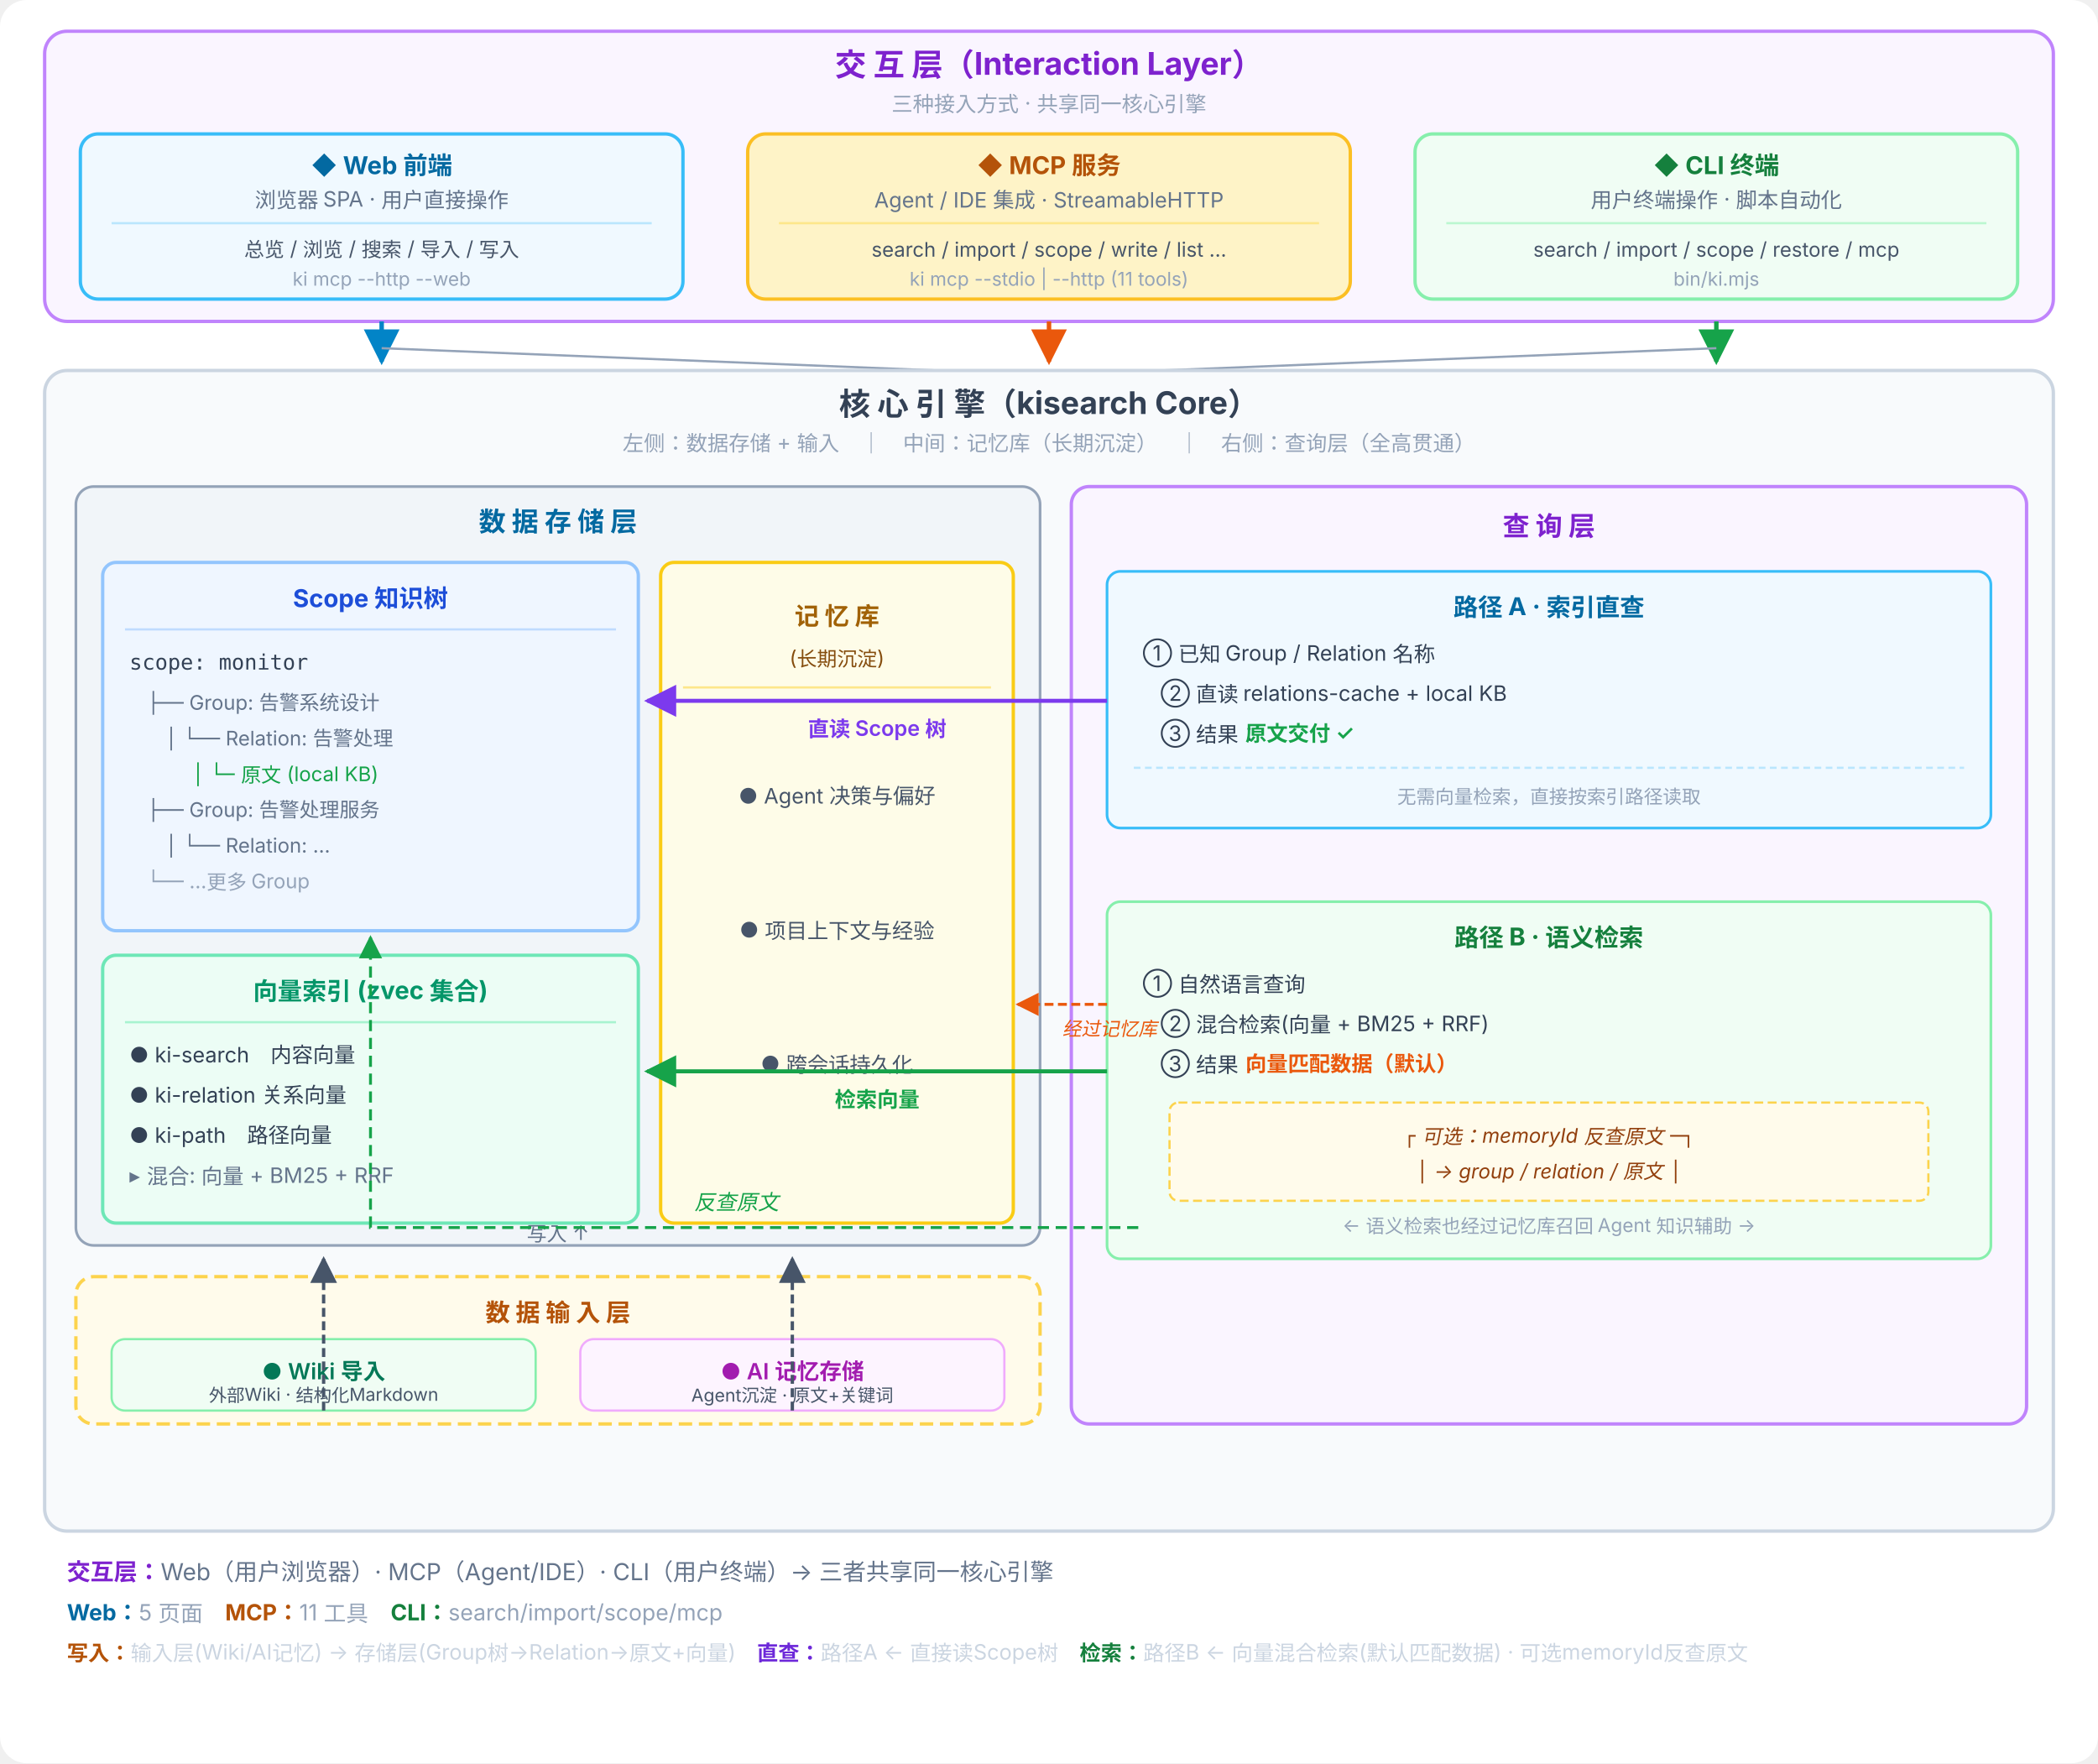
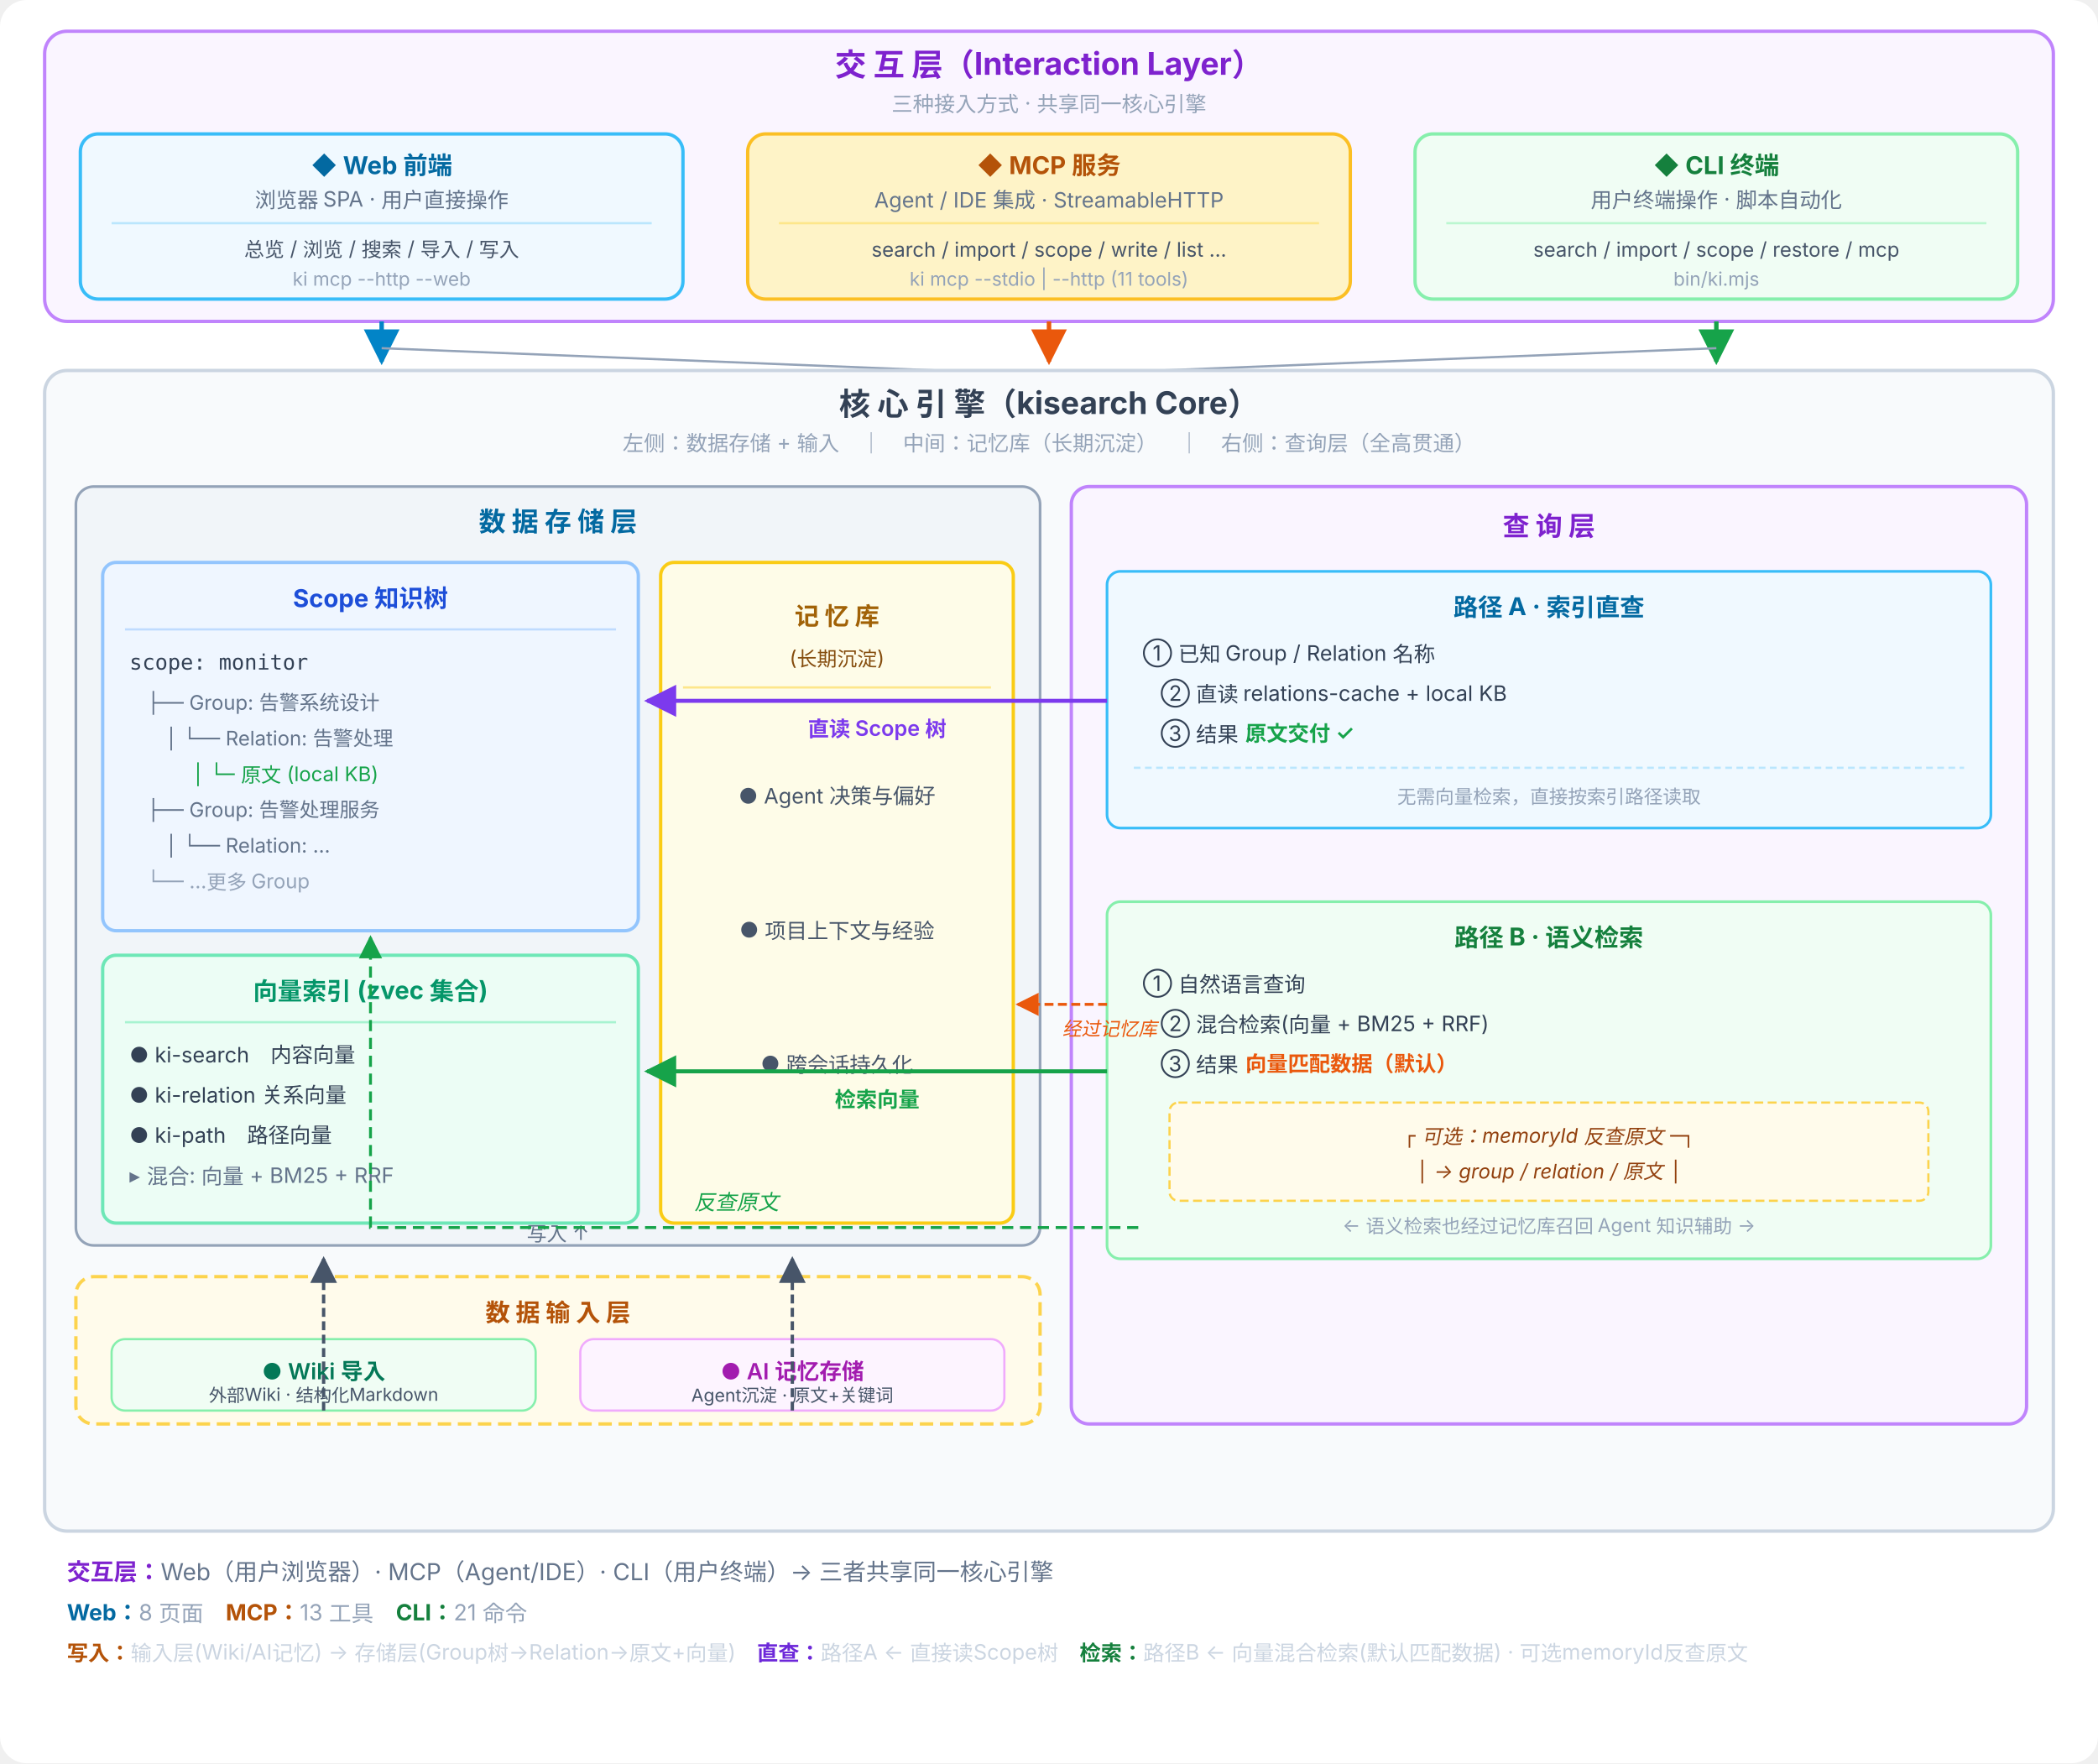
<svg xmlns="http://www.w3.org/2000/svg" viewBox="0 0 940 790" font-family="-apple-system, 'PingFang SC', 'Microsoft YaHei', sans-serif">
  <defs>
    <marker id="ar" viewBox="0 0 10 10" refX="9" refY="5" markerWidth="8" markerHeight="8" orient="auto-start-reverse">
      <path d="M 0 0 L 10 5 L 0 10 z" fill="#475569" />
    </marker>
    <marker id="ab" viewBox="0 0 10 10" refX="9" refY="5" markerWidth="8" markerHeight="8" orient="auto-start-reverse">
      <path d="M 0 0 L 10 5 L 0 10 z" fill="#2563eb" />
    </marker>
    <marker id="ag" viewBox="0 0 10 10" refX="9" refY="5" markerWidth="8" markerHeight="8" orient="auto-start-reverse">
      <path d="M 0 0 L 10 5 L 0 10 z" fill="#16a34a" />
    </marker>
    <marker id="ap" viewBox="0 0 10 10" refX="9" refY="5" markerWidth="8" markerHeight="8" orient="auto-start-reverse">
      <path d="M 0 0 L 10 5 L 0 10 z" fill="#7c3aed" />
    </marker>
    <marker id="ac" viewBox="0 0 10 10" refX="9" refY="5" markerWidth="8" markerHeight="8" orient="auto-start-reverse">
      <path d="M 0 0 L 10 5 L 0 10 z" fill="#0284c7" />
    </marker>
    <marker id="ao" viewBox="0 0 10 10" refX="9" refY="5" markerWidth="8" markerHeight="8" orient="auto-start-reverse">
      <path d="M 0 0 L 10 5 L 0 10 z" fill="#ea580c" />
    </marker>
  </defs>
  <rect width="940" height="790" fill="#ffffff" rx="12" />
  <rect x="20" y="14" width="900" height="130" rx="10" fill="#faf5ff" stroke="#c084fc" stroke-width="1.5" />
  <text x="470" y="34" text-anchor="middle" font-size="14" font-weight="700" fill="#7e22ce">交 互 层（Interaction Layer）</text>
  <text x="470" y="50" text-anchor="middle" font-size="9.5" fill="#94a3b8">三种接入方式 · 共享同一核心引擎</text>
  <rect x="36" y="60" width="270" height="74" rx="8" fill="#f0f9ff" stroke="#38bdf8" stroke-width="1.5" />
  <text x="171" y="78" text-anchor="middle" font-size="11" font-weight="700" fill="#0369a1">◆ Web 前端</text>
  <text x="171" y="93" text-anchor="middle" font-size="9.5" fill="#64748b">浏览器 SPA · 用户直接操作</text>
  <line x1="50" y1="100" x2="292" y2="100" stroke="#bae6fd" stroke-width="1" />
  <text x="171" y="115" text-anchor="middle" font-size="9" fill="#475569">总览 / 浏览 / 搜索 / 导入 / 写入</text>
  <text x="171" y="128" text-anchor="middle" font-size="8.5" fill="#94a3b8">ki mcp --http --web</text>
  <rect x="335" y="60" width="270" height="74" rx="8" fill="#fef3c7" stroke="#fbbf24" stroke-width="1.5" />
  <text x="470" y="78" text-anchor="middle" font-size="11" font-weight="700" fill="#b45309">◆ MCP 服务</text>
  <text x="470" y="93" text-anchor="middle" font-size="9.5" fill="#64748b">Agent / IDE 集成 · StreamableHTTP</text>
  <line x1="349" y1="100" x2="591" y2="100" stroke="#fde68a" stroke-width="1" />
  <text x="470" y="115" text-anchor="middle" font-size="9" fill="#475569">search / import / scope / write / list ...</text>
  <text x="470" y="128" text-anchor="middle" font-size="8.5" fill="#94a3b8">ki mcp --stdio | --http (11 tools)</text>
  <rect x="634" y="60" width="270" height="74" rx="8" fill="#f0fdf4" stroke="#86efac" stroke-width="1.5" />
  <text x="769" y="78" text-anchor="middle" font-size="11" font-weight="700" fill="#15803d">◆ CLI 终端</text>
  <text x="769" y="93" text-anchor="middle" font-size="9.5" fill="#64748b">用户终端操作 · 脚本自动化</text>
  <line x1="648" y1="100" x2="890" y2="100" stroke="#bbf7d0" stroke-width="1" />
  <text x="769" y="115" text-anchor="middle" font-size="9" fill="#475569">search / import / scope / restore / mcp</text>
  <text x="769" y="128" text-anchor="middle" font-size="8.5" fill="#94a3b8">bin/ki.mjs</text>
  <line x1="171" y1="144" x2="171" y2="162" stroke="#0284c7" stroke-width="2" marker-end="url(#ac)" />
  <line x1="470" y1="144" x2="470" y2="162" stroke="#ea580c" stroke-width="2" marker-end="url(#ao)" />
  <line x1="769" y1="144" x2="769" y2="162" stroke="#16a34a" stroke-width="2" marker-end="url(#ag)" />
  <line x1="171" y1="156" x2="470" y2="168" stroke="#94a3b8" stroke-width="1" />
  <line x1="769" y1="156" x2="470" y2="168" stroke="#94a3b8" stroke-width="1" />
  <rect x="20" y="166" width="900" height="520" rx="10" fill="#f8fafc" stroke="#cbd5e1" stroke-width="1.5" />
  <text x="470" y="186" text-anchor="middle" font-size="14" font-weight="700" fill="#334155">核 心 引 擎（kisearch Core）</text>
  <text x="470" y="202" text-anchor="middle" font-size="9.5" fill="#94a3b8">左侧：数据存储 + 输入　｜　中间：记忆库（长期沉淀）　｜　右侧：查询层（全高贯通）</text>
  <rect x="34" y="218" width="432" height="340" rx="8" fill="#f1f5f9" stroke="#94a3b8" stroke-width="1.2" />
  <text x="250" y="238" text-anchor="middle" font-size="12" font-weight="700" fill="#0369a1">数 据 存 储 层</text>
  <rect x="46" y="252" width="240" height="165" rx="6" fill="#eff6ff" stroke="#93c5fd" stroke-width="1.5" />
  <text x="166" y="272" text-anchor="middle" font-size="11" font-weight="700" fill="#1d4ed8">Scope 知识树</text>
  <line x1="56" y1="282" x2="276" y2="282" stroke="#bfdbfe" stroke-width="1" />
  <text x="58" y="300" font-size="9.5" fill="#334155" font-family="monospace">scope: monitor</text>
  <text x="66" y="318" font-size="9" fill="#64748b">├── Group: 告警系统设计</text>
  <text x="74" y="334" font-size="9" fill="#64748b">│   └── Relation: 告警处理</text>
  <text x="86" y="350" font-size="9" fill="#16a34a">│       └─ 原文 (local KB)</text>
  <text x="66" y="366" font-size="9" fill="#64748b">├── Group: 告警处理服务</text>
  <text x="74" y="382" font-size="9" fill="#64748b">│   └── Relation: ...</text>
  <text x="66" y="398" font-size="9" fill="#94a3b8">└── ...更多 Group</text>
  <rect x="296" y="252" width="158" height="296" rx="6" fill="#fefce8" stroke="#facc15" stroke-width="1.5" />
  <text x="375" y="280" text-anchor="middle" font-size="11" font-weight="700" fill="#a16207">记 忆 库</text>
  <text x="375" y="298" text-anchor="middle" font-size="9" fill="#854d0e">(长期沉淀)</text>
  <line x1="306" y1="308" x2="444" y2="308" stroke="#fde68a" stroke-width="1" />
  <text x="375" y="360" text-anchor="middle" font-size="9.5" fill="#475569">● Agent 决策与偏好</text>
  <text x="375" y="420" text-anchor="middle" font-size="9.5" fill="#475569">● 项目上下文与经验</text>
  <text x="375" y="480" text-anchor="middle" font-size="9.5" fill="#475569">● 跨会话持久化</text>
  <rect x="46" y="428" width="240" height="120" rx="6" fill="#ecfdf5" stroke="#6ee7b7" stroke-width="1.5" />
  <text x="166" y="448" text-anchor="middle" font-size="11" font-weight="700" fill="#059669">向量索引 (zvec 集合)</text>
  <line x1="56" y1="458" x2="276" y2="458" stroke="#a7f3d0" stroke-width="1" />
  <text x="58" y="476" font-size="9.5" fill="#334155">● ki-search　内容向量</text>
  <text x="58" y="494" font-size="9.5" fill="#334155">● ki-relation 关系向量</text>
  <text x="58" y="512" font-size="9.5" fill="#334155">● ki-path　路径向量</text>
  <text x="58" y="530" font-size="9.5" fill="#64748b">▸ 混合: 向量 + BM25 + RRF</text>
  <rect x="480" y="218" width="428" height="420" rx="8" fill="#faf5ff" stroke="#c084fc" stroke-width="1.5" />
  <text x="694" y="240" text-anchor="middle" font-size="12" font-weight="700" fill="#7e22ce">查 询 层</text>
  <rect x="496" y="256" width="396" height="115" rx="6" fill="#f0f9ff" stroke="#38bdf8" stroke-width="1.2" />
  <text x="694" y="276" text-anchor="middle" font-size="11" font-weight="700" fill="#0369a1">路径 A · 索引直查</text>
  <text x="512" y="296" font-size="9.5" fill="#334155">① 已知 Group / Relation 名称</text>
  <text x="520" y="314" font-size="9.5" fill="#334155">② 直读 relations-cache + local KB</text>
  <text x="520" y="332" font-size="9.5" fill="#334155">③ 结果：</text>
  <text x="558" y="332" font-size="9.5" fill="#16a34a" font-weight="600">原文交付 ✓</text>
  <line x1="508" y1="344" x2="880" y2="344" stroke="#bae6fd" stroke-width="1" stroke-dasharray="3 2" />
  <text x="694" y="360" text-anchor="middle" font-size="8.5" fill="#94a3b8">无需向量检索，直接按索引路径读取</text>
  <rect x="496" y="404" width="396" height="160" rx="6" fill="#f0fdf4" stroke="#86efac" stroke-width="1.2" />
  <text x="694" y="424" text-anchor="middle" font-size="11" font-weight="700" fill="#15803d">路径 B · 语义检索</text>
  <text x="512" y="444" font-size="9.5" fill="#334155">① 自然语言查询</text>
  <text x="520" y="462" font-size="9.5" fill="#334155">② 混合检索(向量 + BM25 + RRF)</text>
  <text x="520" y="480" font-size="9.5" fill="#334155">③ 结果：</text>
  <text x="558" y="480" font-size="9.5" fill="#ea580c" font-weight="600">向量匹配数据（默认）</text>
  <rect x="524" y="494" width="340" height="44" rx="4" fill="#fffbeb" stroke="#fcd34d" stroke-width="1" stroke-dasharray="4 2" />
  <text x="694" y="512" text-anchor="middle" font-size="9" fill="#92400e" font-style="italic">┌ 可选：memoryId 反查原文 ─┐</text>
  <text x="694" y="528" text-anchor="middle" font-size="9" fill="#92400e" font-style="italic">│ → group / relation / 原文 │</text>
  <text x="694" y="552" text-anchor="middle" font-size="8.5" fill="#94a3b8">← 语义检索也经过记忆库召回 Agent 知识辅助 →</text>
  <rect x="34" y="572" width="432" height="66" rx="8" fill="#fffbeb" stroke="#fcd34d" stroke-width="1.5" stroke-dasharray="6 3" />
  <text x="250" y="592" text-anchor="middle" font-size="11" font-weight="700" fill="#b45309">数 据 输 入 层</text>
  <rect x="50" y="600" width="190" height="32" rx="6" fill="#f0fdf4" stroke="#86efac" stroke-width="1" />
  <text x="145" y="618" text-anchor="middle" font-size="10" font-weight="600" fill="#047857">● Wiki 导入</text>
  <text x="145" y="628" text-anchor="middle" font-size="8" fill="#475569">外部Wiki · 结构化Markdown</text>
  <rect x="260" y="600" width="190" height="32" rx="6" fill="#fdf4ff" stroke="#f0abfc" stroke-width="1" />
  <text x="355" y="618" text-anchor="middle" font-size="10" font-weight="600" fill="#a21caf">● AI 记忆存储</text>
  <text x="355" y="628" text-anchor="middle" font-size="8" fill="#475569">Agent沉淀 · 原文+关键词</text>
  <line x1="145" y1="632" x2="145" y2="564" stroke="#475569" stroke-width="1.5" marker-end="url(#ar)" stroke-dasharray="4 2" />
  <line x1="355" y1="632" x2="355" y2="564" stroke="#475569" stroke-width="1.5" marker-end="url(#ar)" stroke-dasharray="4 2" />
  <text x="250" y="556" text-anchor="middle" font-size="9" fill="#64748b">写入 ↑</text>
  <path d="M 496 314 L 290 314" fill="none" stroke="#7c3aed" stroke-width="1.8" marker-end="url(#ap)" />
  <text x="393" y="330" text-anchor="middle" font-size="9.5" fill="#7c3aed" font-weight="600">直读 Scope 树</text>
  <path d="M 496 480 L 290 480" fill="none" stroke="#16a34a" stroke-width="1.8" marker-end="url(#ag)" />
  <text x="393" y="496" text-anchor="middle" font-size="9.5" fill="#16a34a" font-weight="600">检索向量</text>
  <path d="M 510 550 L 166 550 L 166 420" fill="none" stroke="#16a34a" stroke-width="1.3" stroke-dasharray="5 3" marker-end="url(#ag)" />
  <text x="330" y="542" text-anchor="middle" font-size="9.5" fill="#16a34a" font-style="italic">反查原文</text>
  <path d="M 496 450 L 456 450" fill="none" stroke="#ea580c" stroke-width="1.3" stroke-dasharray="4 2" marker-end="url(#ao)" />
  <text x="476" y="464" text-anchor="start" font-size="8.5" fill="#ea580c" font-style="italic">经过记忆库</text>
  <text x="30" y="708" font-size="10.5" fill="#64748b">
    <tspan font-weight="700" fill="#7e22ce">交互层：</tspan>Web（用户浏览器）· MCP（Agent/IDE）· CLI（用户终端）→ 三者共享同一核心引擎</text>
  <text x="30" y="726" font-size="10" fill="#94a3b8">
-     <tspan font-weight="700" fill="#0369a1">Web：</tspan>5 页面　<tspan font-weight="700" fill="#b45309">MCP：</tspan>11 工具　<tspan font-weight="700" fill="#15803d">CLI：</tspan>search/import/scope/mcp</text>
+     <tspan font-weight="700" fill="#0369a1">Web：</tspan>8 页面　<tspan font-weight="700" fill="#b45309">MCP：</tspan>13 工具　<tspan font-weight="700" fill="#15803d">CLI：</tspan>21 命令</text>
  <text x="30" y="744" font-size="9.5" fill="#cbd5e1">
    <tspan font-weight="700" fill="#b45309">写入：</tspan>输入层(Wiki/AI记忆) → 存储层(Group树→Relation→原文+向量)　<tspan font-weight="700" fill="#6d28d9">直查：</tspan>路径A ← 直接读Scope树　<tspan font-weight="700" fill="#15803d">检索：</tspan>路径B ← 向量混合检索(默认匹配数据) · 可选memoryId反查原文</text>
</svg>
